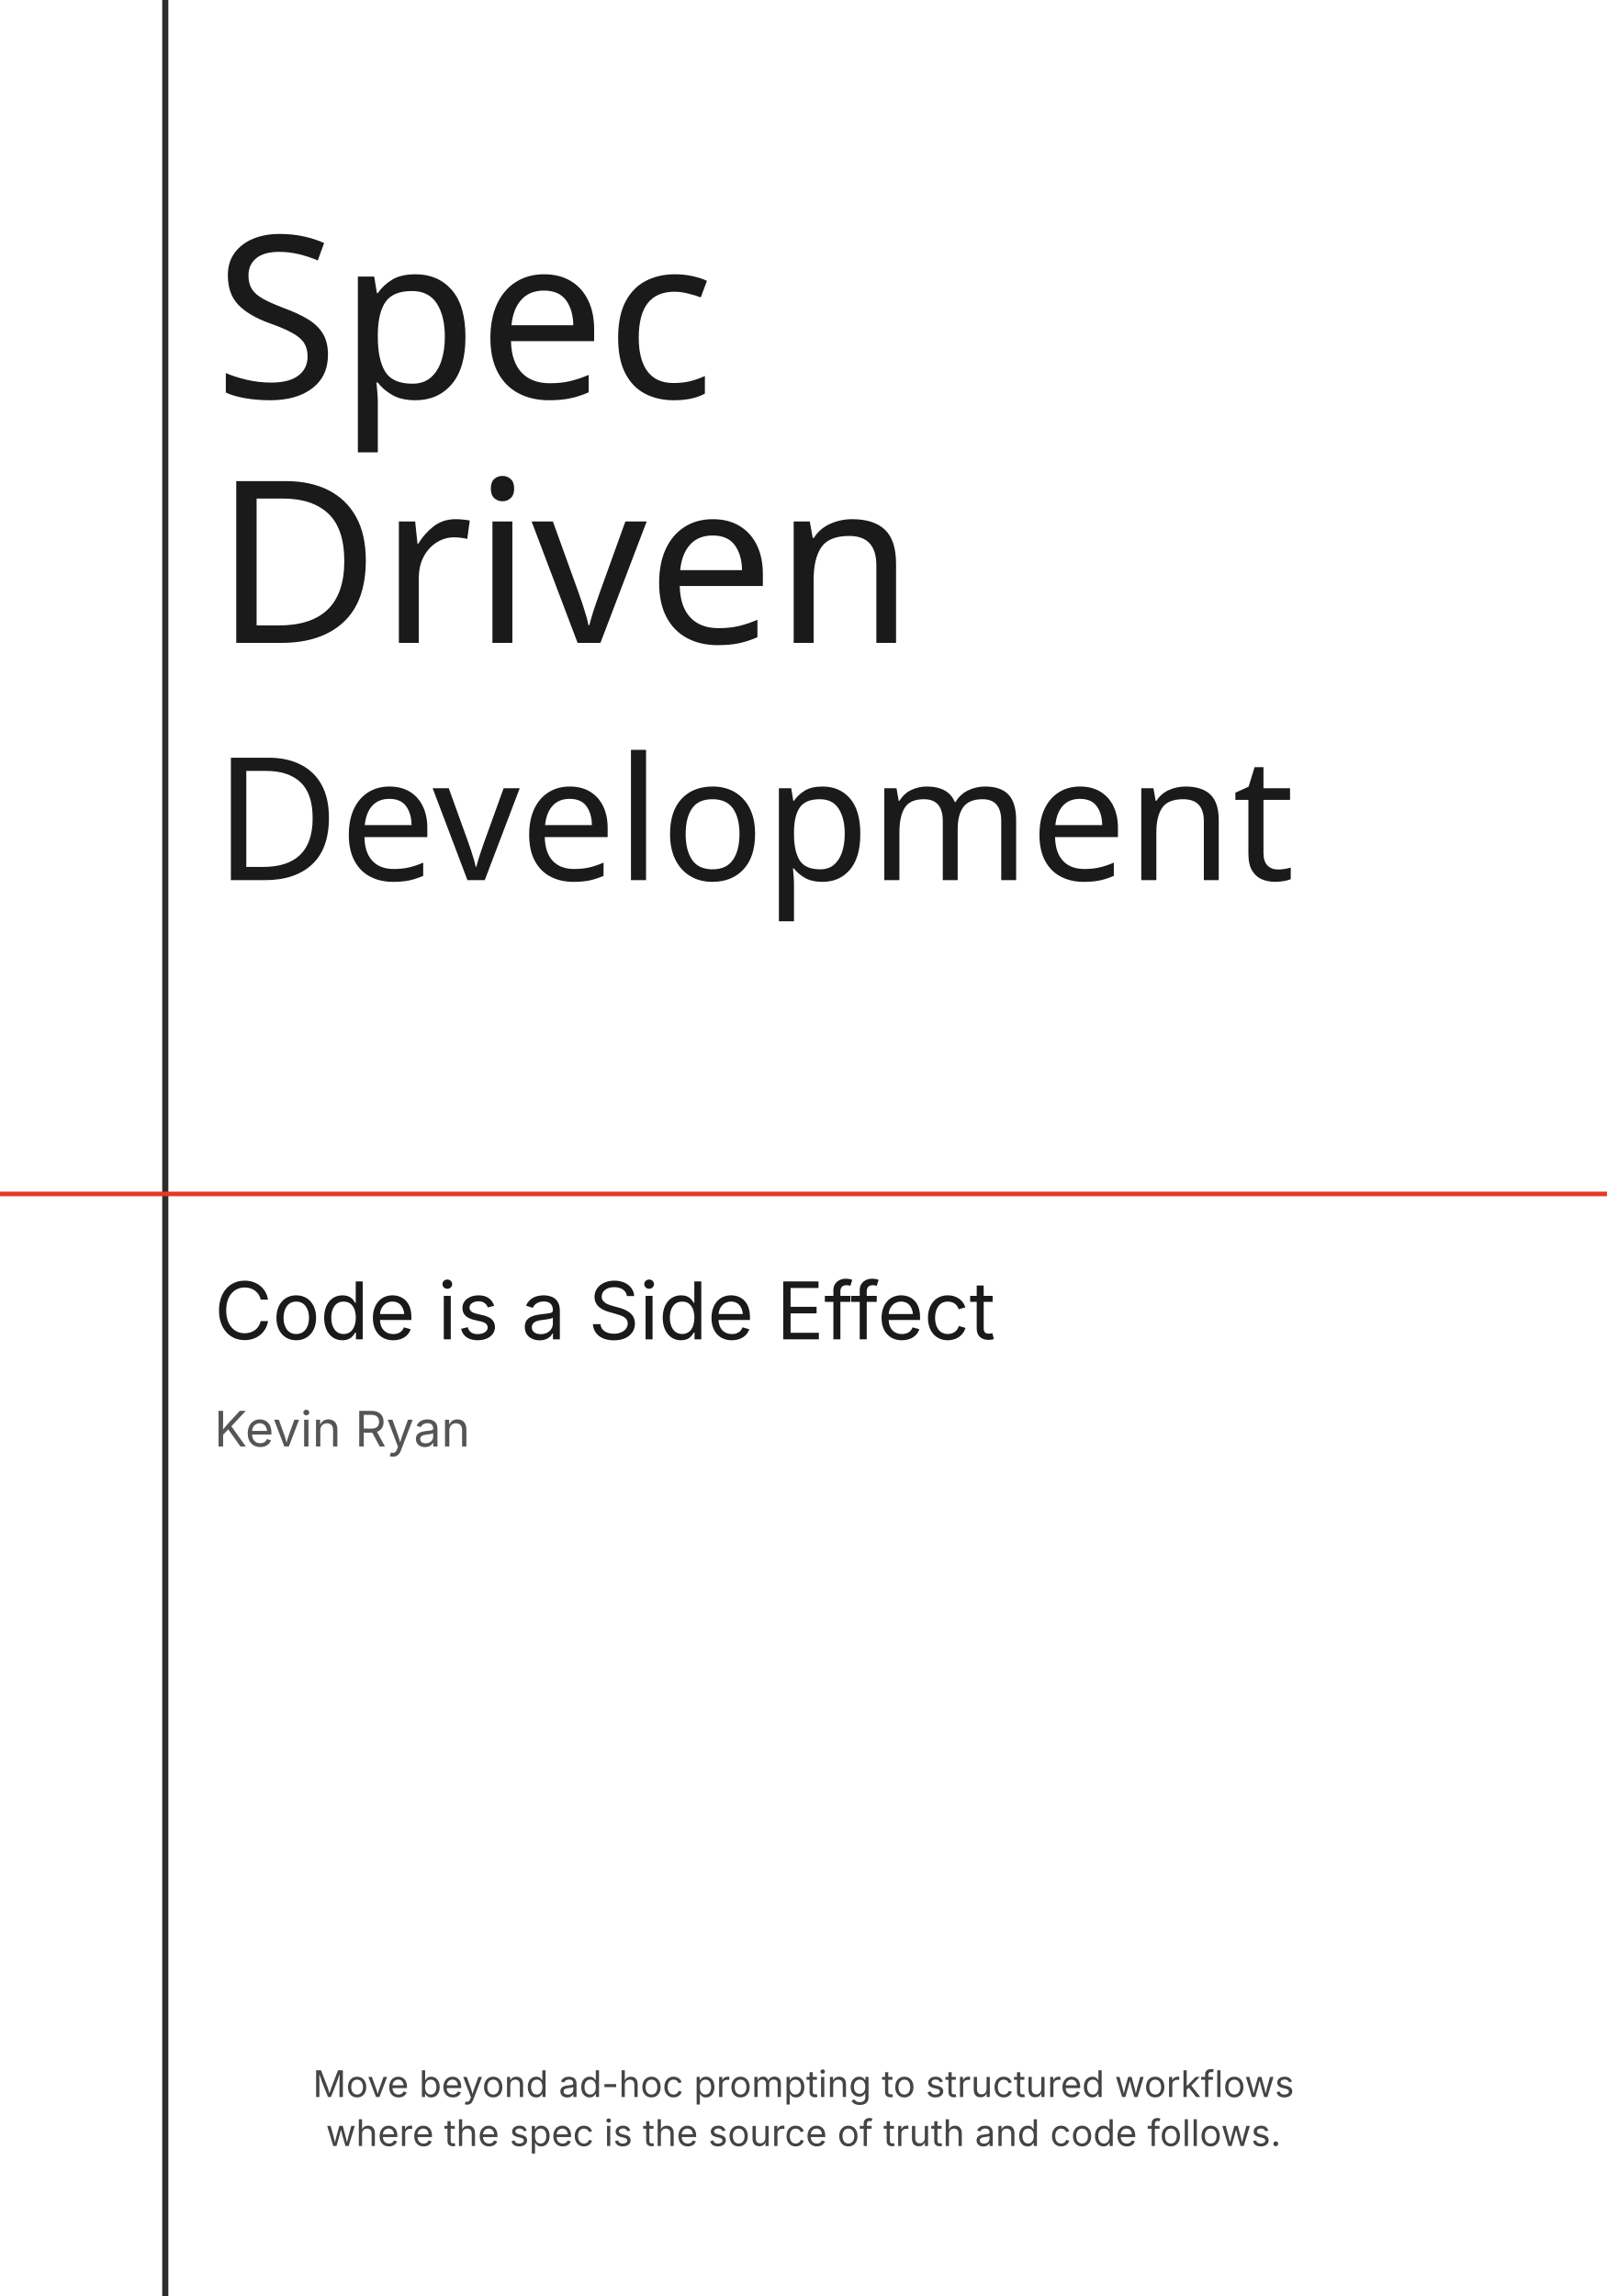
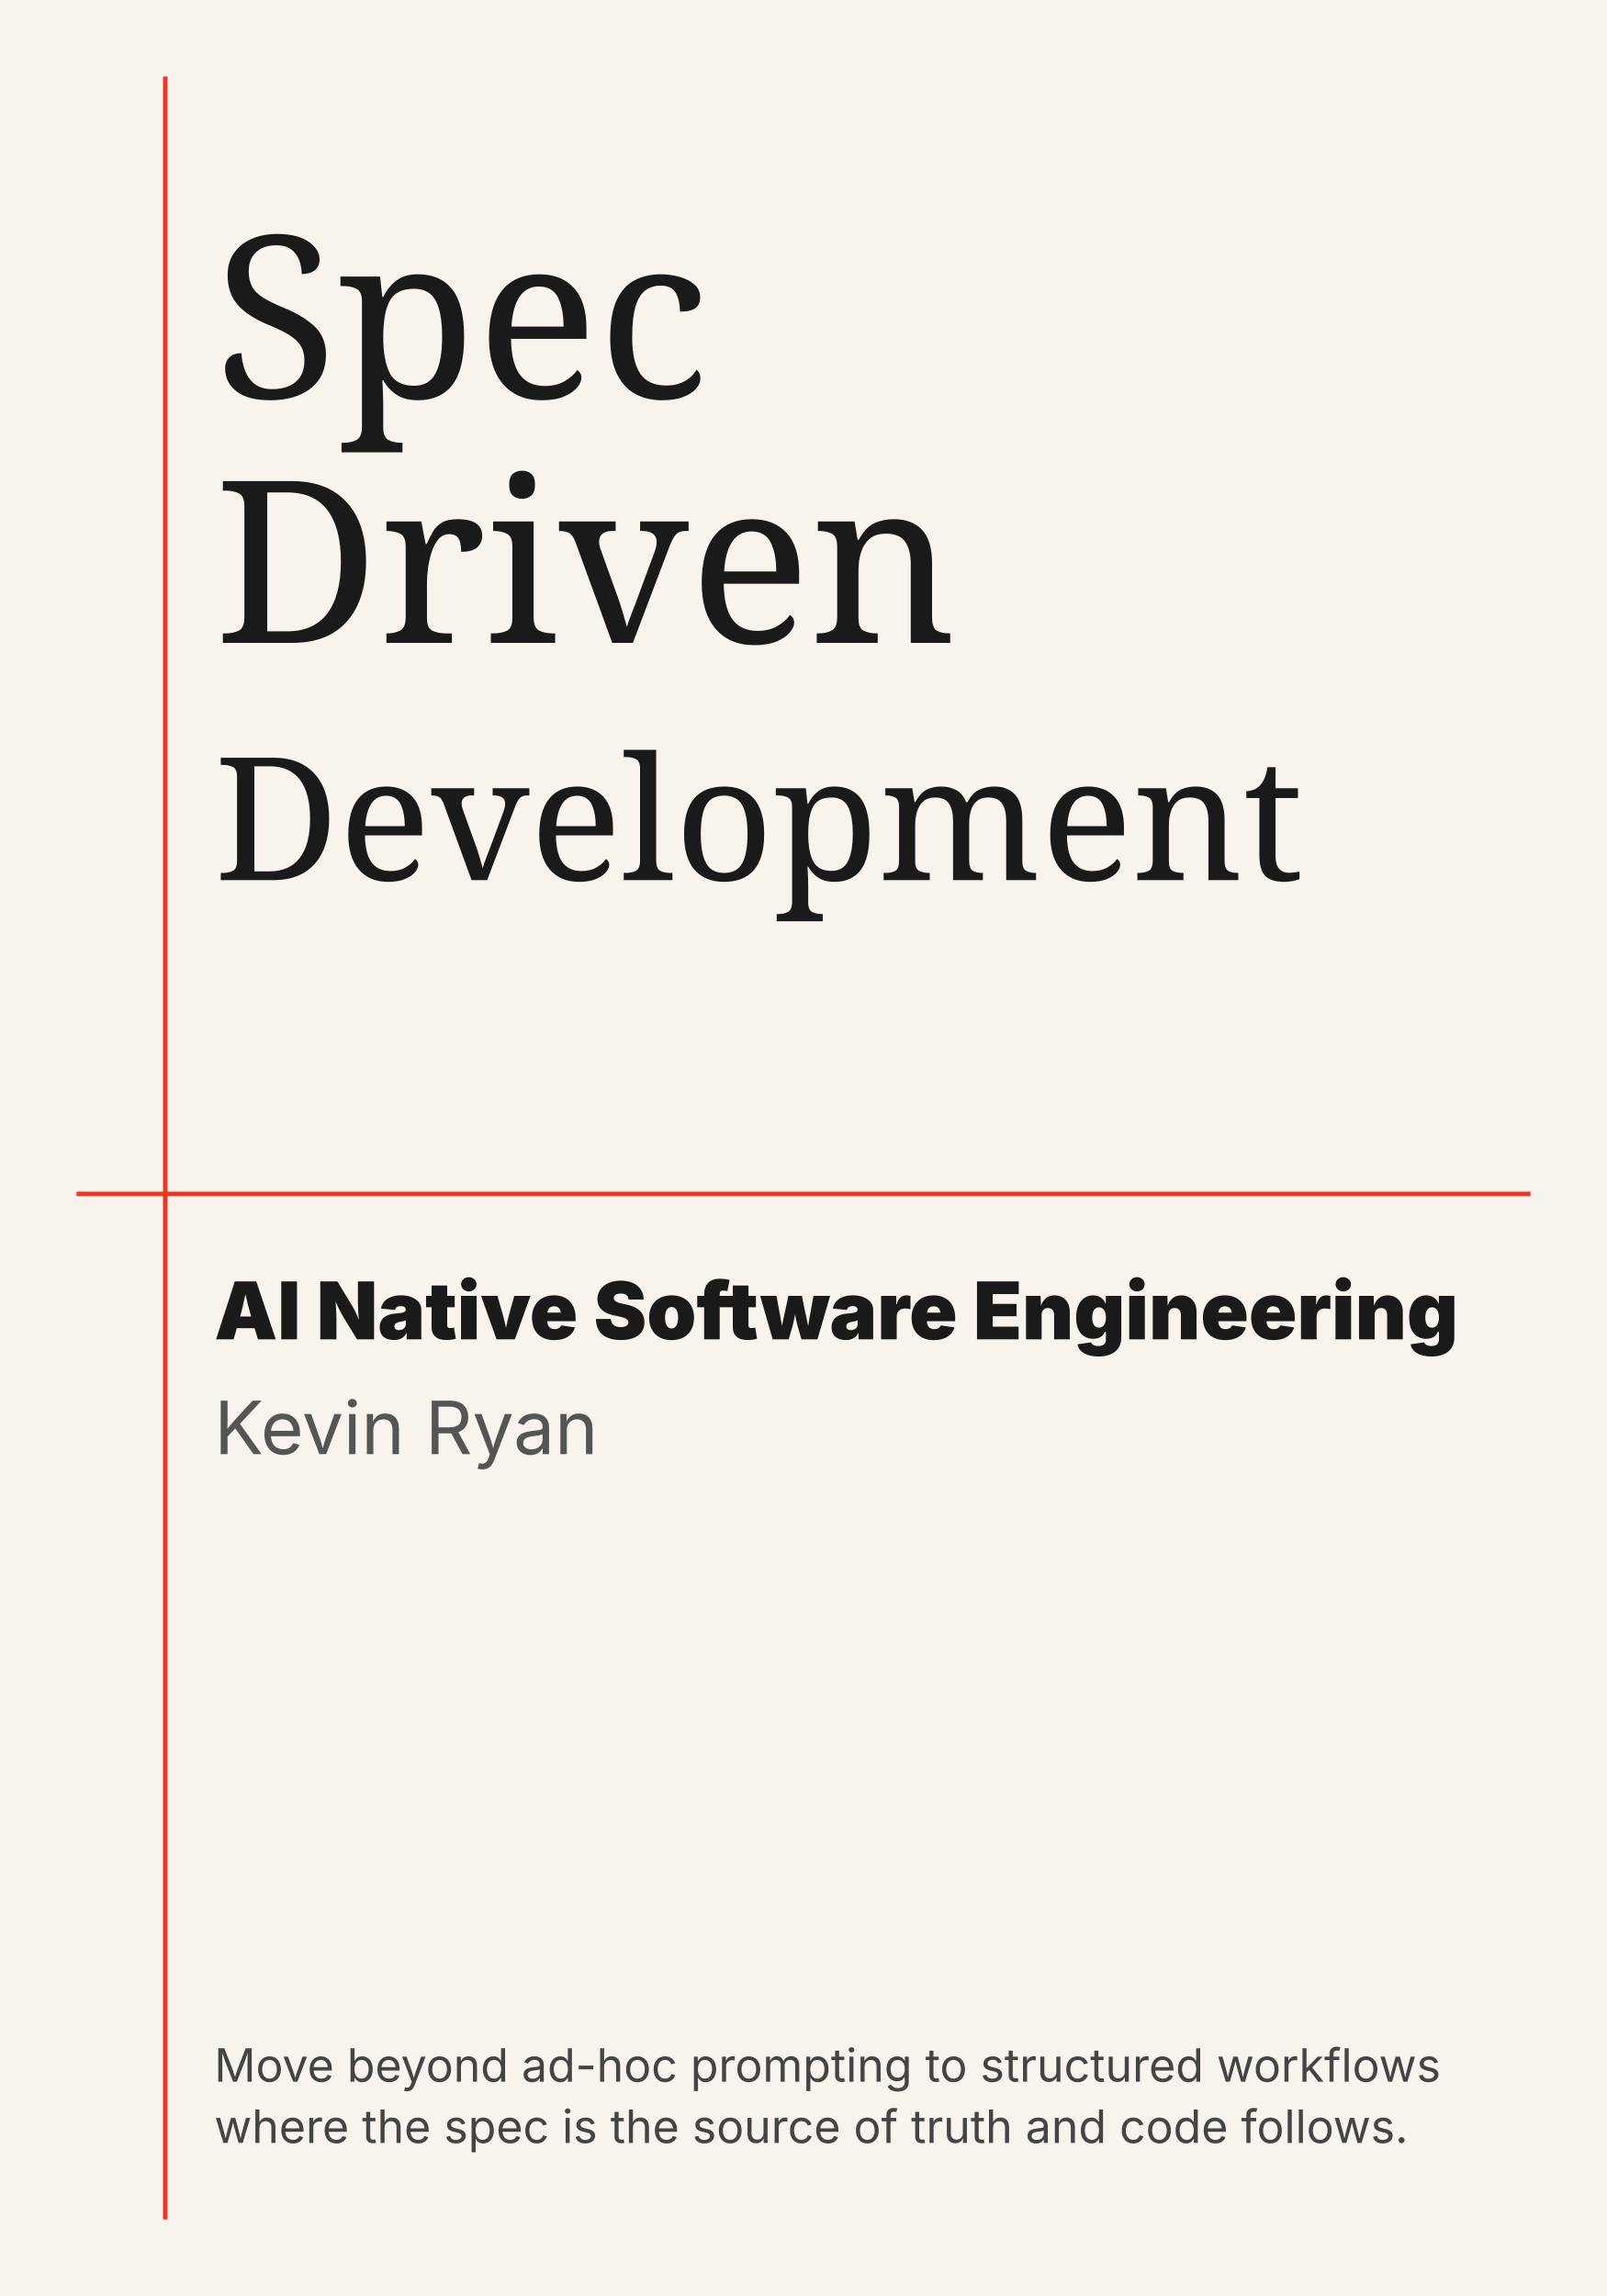
<svg xmlns="http://www.w3.org/2000/svg" viewBox="0 0 1050 1500" width="1050" height="1500">
-   <rect width="1050" height="1500" fill="#ffffff" />
-   <line x1="108" y1="0" x2="108" y2="1500" stroke="#2d2d2d" stroke-width="4" />
-   <line x1="0" y1="780" x2="1050" y2="780" stroke="#e63926" stroke-width="3" />
-   <text x="140" y="260" font-family="'Archivo Black', sans-serif" font-weight="400" font-size="148" fill="#1a1a1a">Spec</text>
-   <text x="140" y="420" font-family="'Archivo Black', sans-serif" font-weight="400" font-size="148" fill="#1a1a1a">Driven</text>
-   <text x="140" y="575" font-family="'Archivo Black', sans-serif" font-weight="400" font-size="112" fill="#1a1a1a">Development</text>
-   <text x="140" y="875" font-family="'Inter', sans-serif" font-weight="400" font-size="52" fill="#1a1a1a">Code is a Side Effect</text>
-   <text x="140" y="945" font-family="'Inter', sans-serif" font-weight="400" font-size="32" fill="#555555">Kevin Ryan</text>
-   <text x="525" y="1370" font-family="'Inter', sans-serif" font-weight="400" font-size="24" fill="#444444" text-anchor="middle">Move beyond ad-hoc prompting to structured workflows</text>
-   <text x="525" y="1402" font-family="'Inter', sans-serif" font-weight="400" font-size="24" fill="#444444" text-anchor="middle">where the spec is the source of truth and code follows.</text>
+   <rect width="1050" height="1500" fill="#F8F4ED" />
+   <line x1="108" y1="50" x2="108" y2="1450" stroke="#e63926" stroke-width="3" />
+   <line x1="50" y1="780" x2="1000" y2="780" stroke="#e63926" stroke-width="3" />
+   <text x="140" y="260" font-family="'Alfa Slab One', serif" font-weight="400" font-size="148" fill="#1a1a1a">Spec</text>
+   <text x="140" y="420" font-family="'Alfa Slab One', serif" font-weight="400" font-size="148" fill="#1a1a1a">Driven</text>
+   <text x="140" y="575" font-family="'Alfa Slab One', serif" font-weight="400" font-size="112" fill="#1a1a1a">Development</text>
+   <text x="140" y="875" font-family="'Inter', sans-serif" font-weight="900" font-size="52" fill="#1a1a1a">AI Native Software Engineering</text>
+   <text x="140" y="950" font-family="'Inter', sans-serif" font-weight="400" font-size="48" fill="#555555">Kevin Ryan</text>
+   <text x="140" y="1360" font-family="'Inter', sans-serif" font-weight="400" font-size="30" fill="#444444">Move beyond ad-hoc prompting to structured workflows</text>
+   <text x="140" y="1400" font-family="'Inter', sans-serif" font-weight="400" font-size="30" fill="#444444">where the spec is the source of truth and code follows.</text>
</svg>
